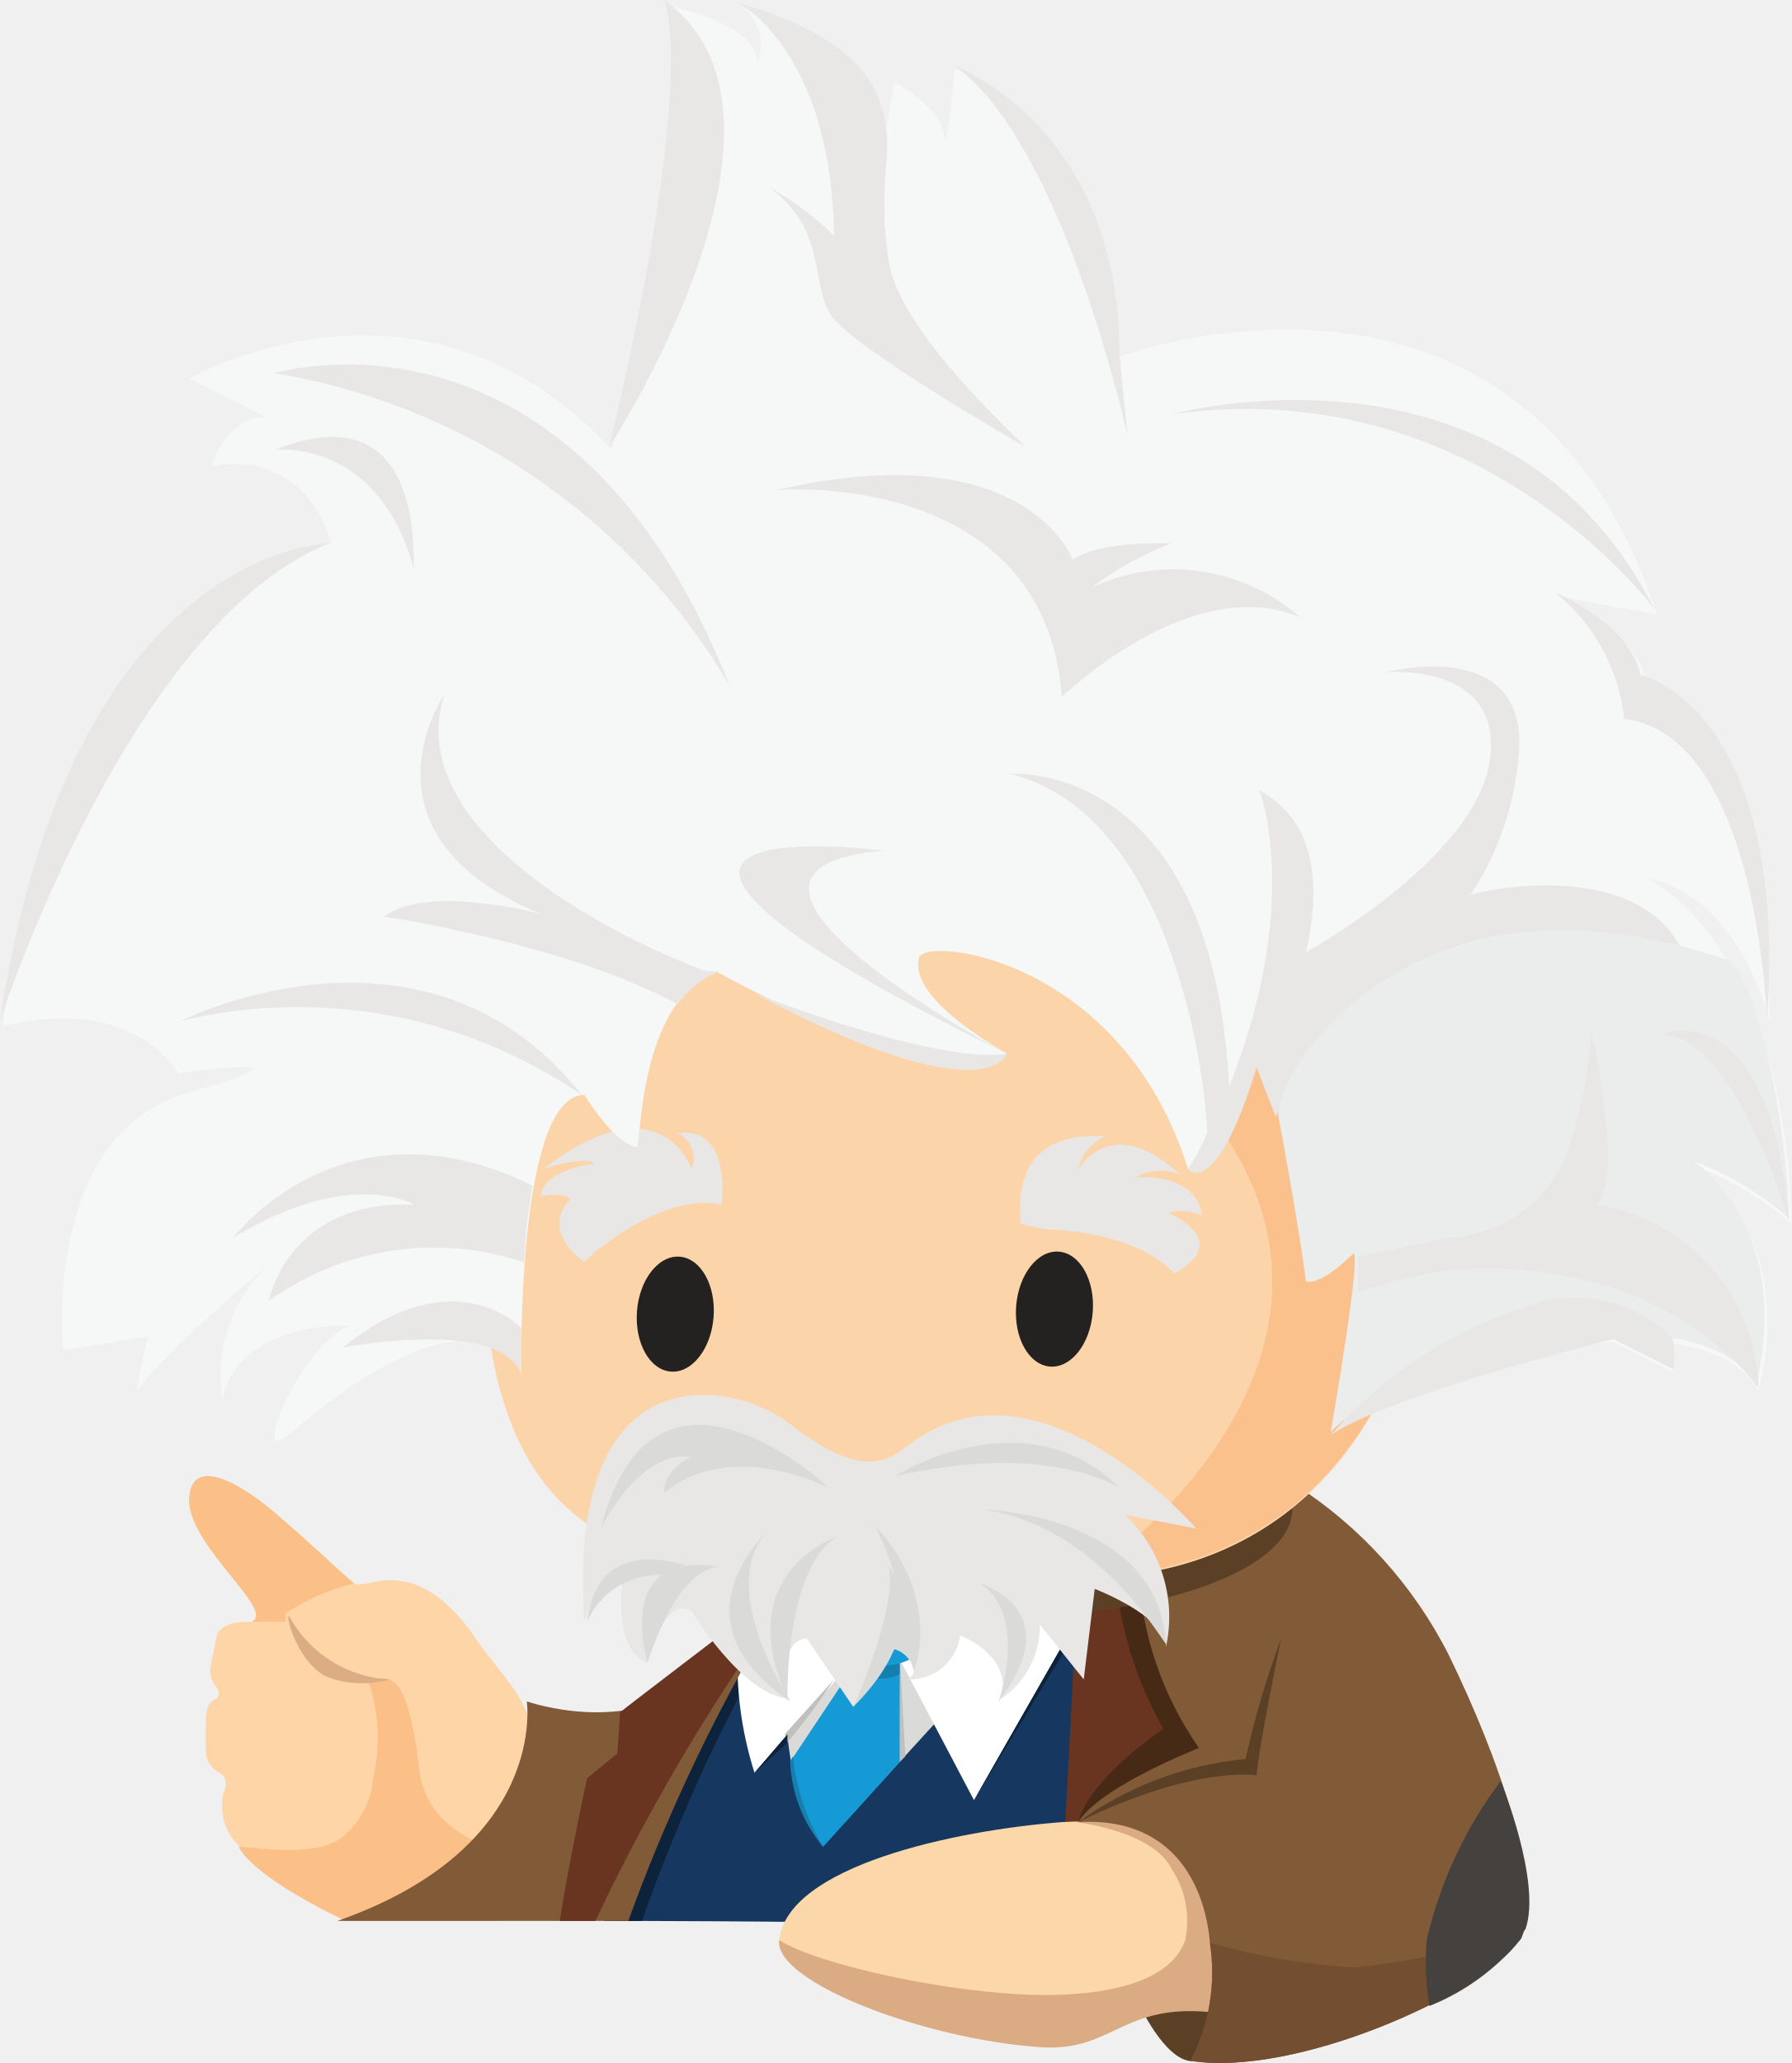
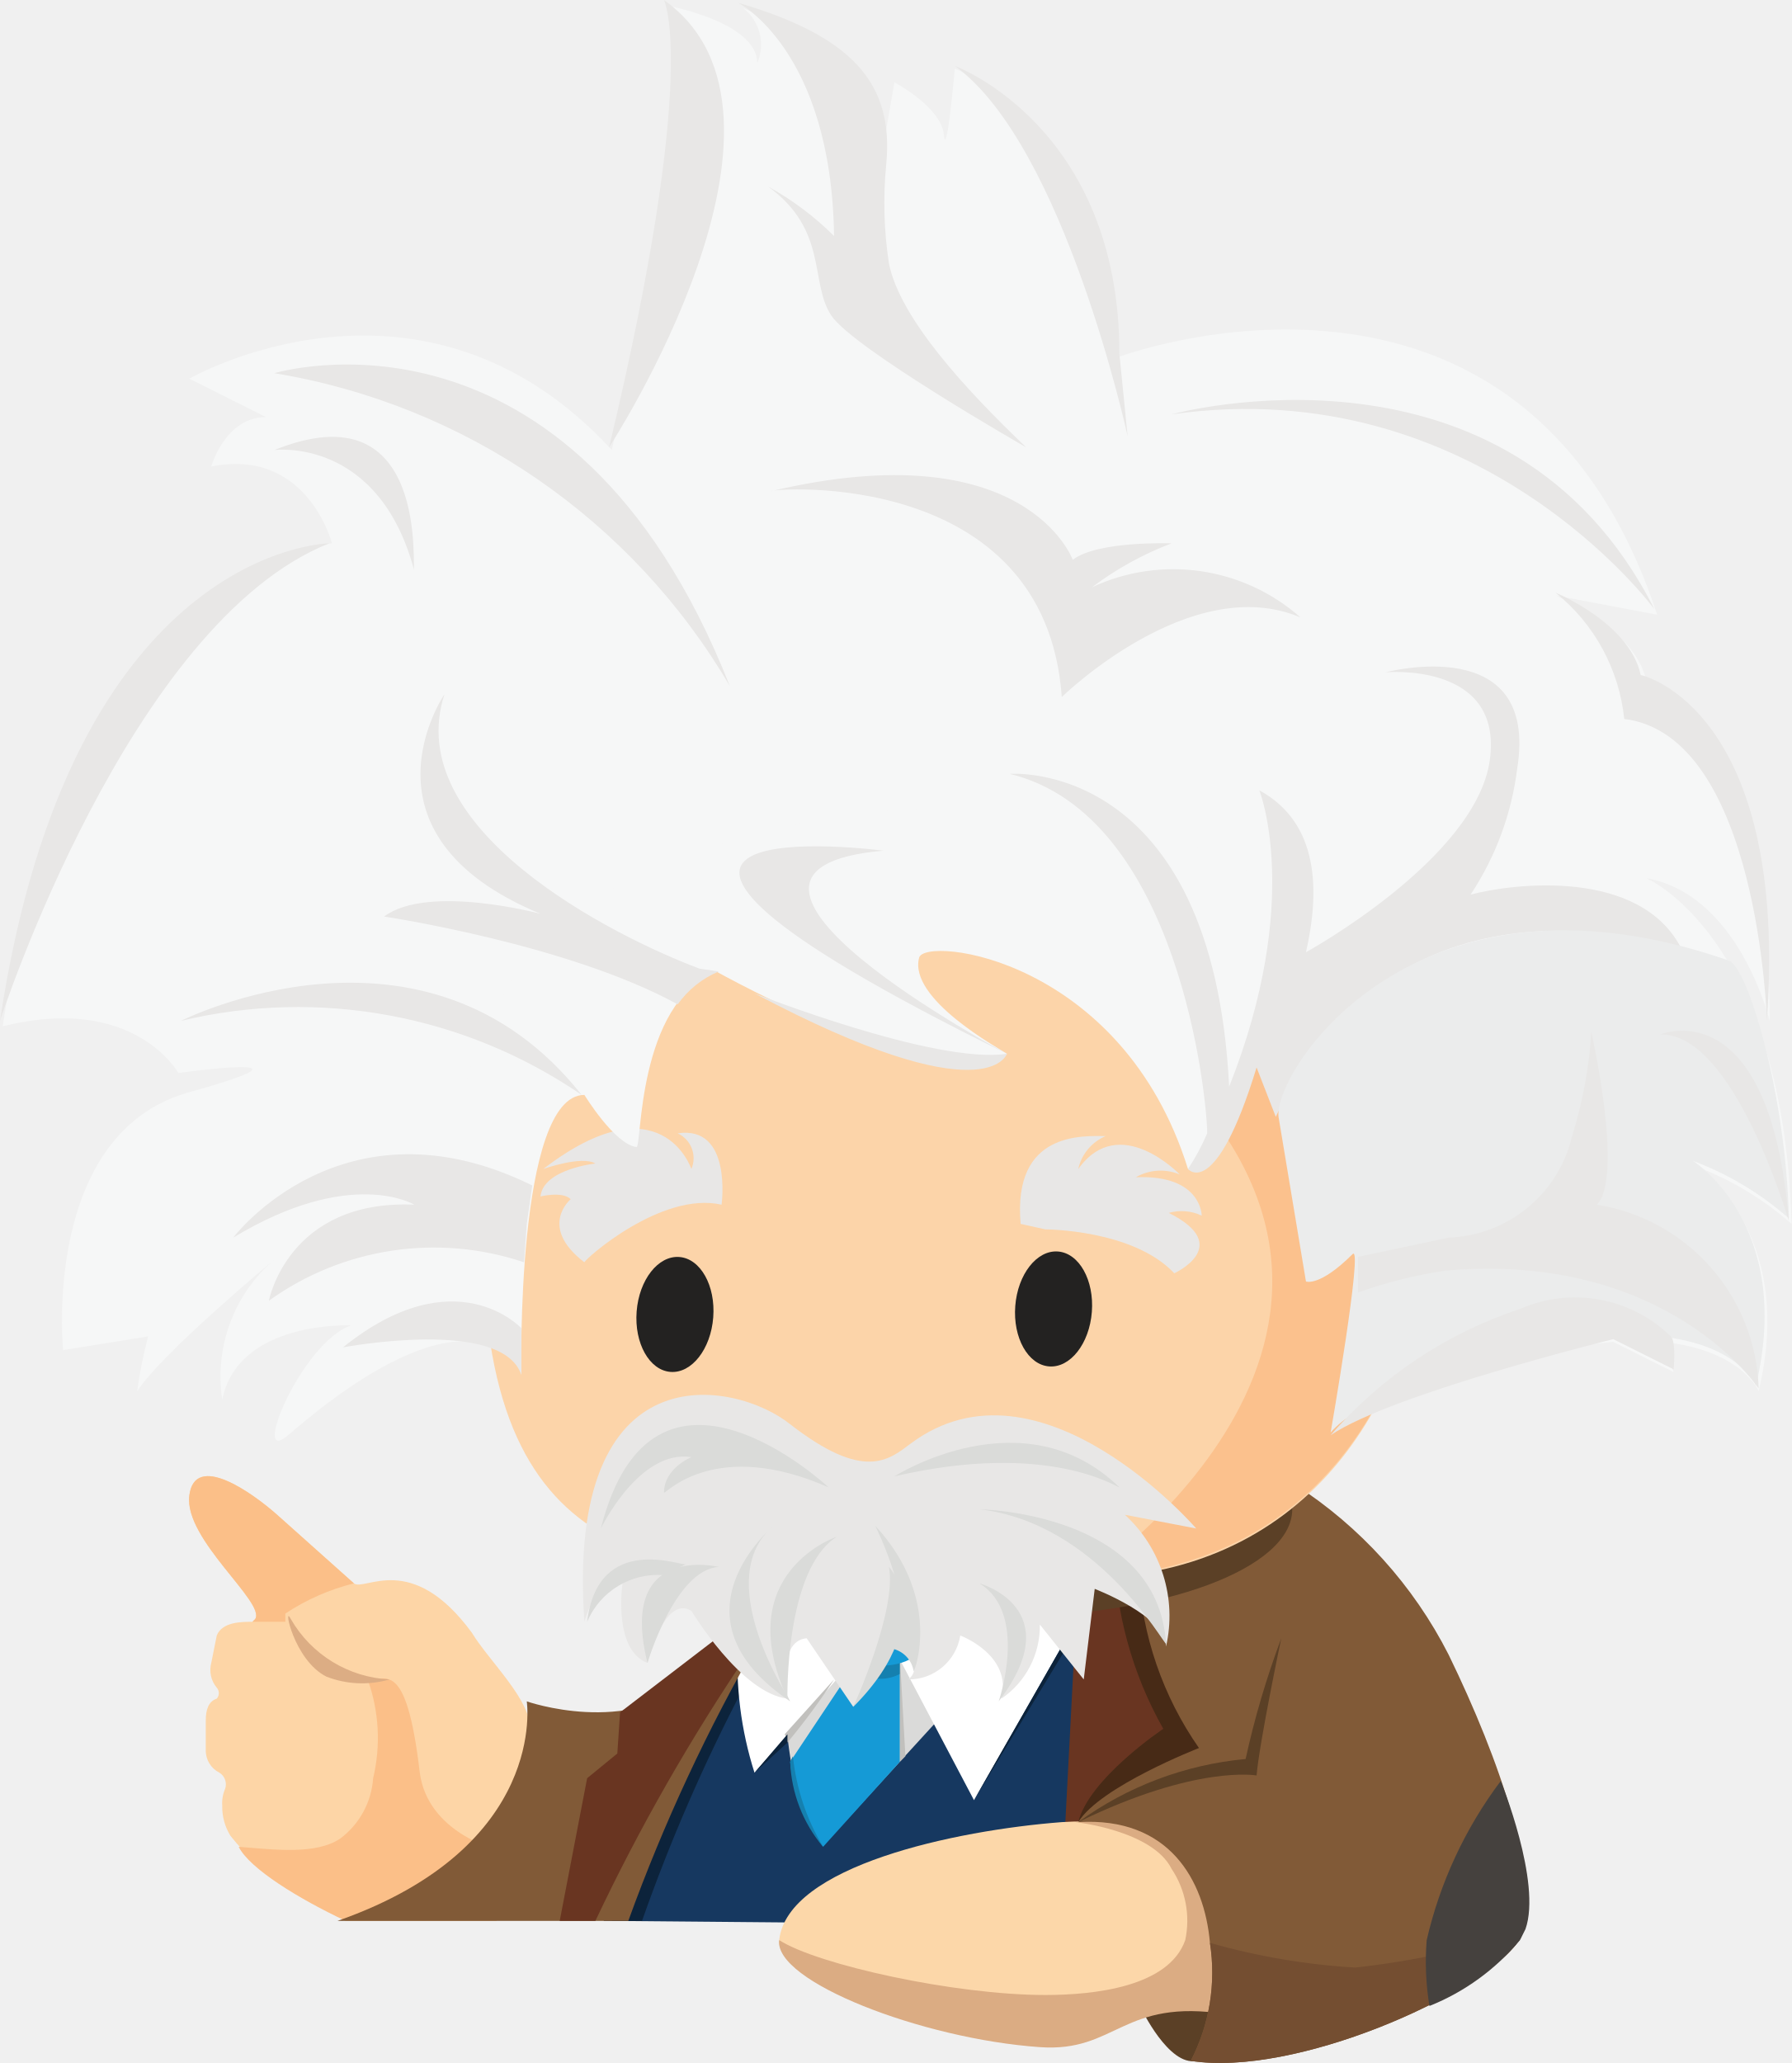
<svg xmlns="http://www.w3.org/2000/svg" viewBox="0 0 65.3 75.178">
-   <path d="m15.5 70c1.4-.6 2.6-2.3 3.4-5.4a9.363 9.363 0 0 0 .4-1.6c.1-1-1.5-2.5-2.1-3.5-2.2-3-3.9-1.5-4.3-1.8-.7-.6-1.4-1.3-2.8-2.5-.9-.8-3-2.3-3.2-.7s2.8 3.9 2.4 4.5l-.1.1c-.4 0-1.1 0-1.3.5l-.2 1a.959.959 0 0 0 .2.9.304.304 0 0 1 0 .4c-.3.1-.4.4-.4.8v1.1a.891.891 0 0 0 .5.8.481.481 0 0 1 .2.6 1.268 1.268 0 0 0 -.1.6 2.016 2.016 0 0 0 .3 1.1 8.943 8.943 0 0 0 4.4 3" fill="#fdd5a6" />
-   <path d="m12.9 57.7c-.7-.6-1.4-1.3-2.8-2.5-.9-.8-3-2.3-3.2-.7s2.8 3.9 2.4 4.5l-.1.1h1.2v-.3a7.956 7.956 0 0 1 2.5-1.1zm5.2 12.3a5.704 5.704 0 0 0 0-2.6s-2.5-.6-2.8-2.8c-.5-4.3-1.3-3.3-1.9-3.4a6.282 6.282 0 0 1 .2 3.6 3.048 3.048 0 0 1 -1.2 2.2c-.9.6-2.4.4-3.7.3.4.8 2.2 1.9 3.9 2.7" fill="#fbbf88" />
-   <path d="m21.1 70 2-4.6s3.5-4.9 2.2-4.2c-2.4 2.1-6.1.8-6.1.8s.8 5.3-6.9 8" fill="#815a37" />
-   <path d="m10.6 59c-.3-.6.1 1.5 1.3 2.1a3.63 3.63 0 0 0 2.3.1 4.387 4.387 0 0 1 -3.6-2.2z" fill="#dcad84" />
-   <path d="m39.1 70.8c.3-5.9.4-12.1.4-12.1l-12.4 2a40.99 40.99 0 0 0 -4.8 9.3s6 0 11.2.1z" fill="#163860" />
-   <path d="m22 70 3.2-6.9 1.6-2.3.3.7a64.23 64.23 0 0 0 -3.7 8.5m8.2-3.2-.1.2zm.5-.5-.2.2zm-1.5 1.6-.1.1zm4-4-.2.1zm-1.6 1.4-.1.2zm-.4.5-.2.2zm-3.9.9.1.2zm.4.6.1.2zm-.5-.9.1.2zm.3.6.1.2zm-.7-1.6.1.2zm-.2-.3.1.2zm-.1-.3.1.2zm.4 1 .1.2zm.1.3.1.2z" fill="#0c233b" />
-   <path d="m34.9 61.9-4.3 4.7-1.7-2s-.7-3.5 0-5.2l.4-.8 5.9.7z" fill="#dadad9" />
-   <path d="m38.3 56.2h1.8l-.2 1.7-4.4 7.7-2.9-5.5-.7-.5-4.4 5a13.211 13.211 0 0 1 -.6-4.8c.1-1 0-1.8.7-2.2.1 0 6.4 4.2 10.7-1.4z" fill="#fff" />
-   <path d="m31.4 60.3-2.6 3.9a5.949 5.949 0 0 0 1.2 3.1s2-2.2 2.8-3.1v-3.9z" fill="#159ad6" />
-   <path d="m31.1 60.8a1.514 1.514 0 0 0 1.7.2v-.5l-1.4-.1z" fill="#1580af" />
-   <path d="m21.1 70c1.2-3.5 3.6-8.8 6-11.2l.6.9a64.315 64.315 0 0 0 -4.8 10.3z" fill="#815a37" />
-   <path d="m32.8 60.4.2 3.6-.2.2z" fill="#c1c0bd" />
-   <path d="m40 55.9s7-2 7.3-1.8a67.329 67.329 0 0 0 3 16.7h-11.5c.5-6.9 1.2-14.9 1.2-14.9z" fill="#815a37" />
-   <path d="m40 57.5 1.5-.2a12.307 12.307 0 0 0 2.2 6.4s-3.6 1.4-4.4 2.7l3.4-.4a36.109 36.109 0 0 1 -1.7 4.6h-2.1z" fill="#472a16" />
-   <path d="m39.3 57.4 1.3-1a13.896 13.896 0 0 0 1.8 6.6s-2.7 1.8-3.1 3.4l3.8-.6a47.393 47.393 0 0 0 -2.6 5h-1.9z" fill="#693521" />
-   <path d="m28.7 63.5a25.142 25.142 0 0 0 1.7-2.3l-1.8 2a.774.774 0 0 1 .1.3z" fill="#c1c0bd" />
-   <path d="m39.2 59.5-3.7 6.1 3.6-6.3z" fill="#0c233b" />
-   <path d="m28.8 64.2.1-.2a8.065 8.065 0 0 0 1.1 3.3 5.135 5.135 0 0 1 -1.2-3.1z" fill="#1580af" />
-   <path d="m28.7 63.5c-.3.3-.9.8-1.2 1.1l1.2-1.4z" fill="#0c233b" />
-   <path d="m33.7 59.7c0 .6-.7 1-1.6 1s-1.6-.5-1.6-1c0-.9.7-1 1.6-1s1.6.1 1.6 1z" fill="#159ad6" />
-   <path d="m43.6 75.1c-1 .2-2-1.9-2-1.9l2.7-1.2c.1 0 .3 2.9-.7 3.1z" fill="#5b4026" />
-   <path d="m38.7 66.4c-3.9.3-10 1.6-10.3 4.3-.2 2.7 14.8 2 14.8 2a11.697 11.697 0 0 0 .5-2c.1-1.9-.5-4.6-5-4.3z" fill="#fcd7a9" />
-   <path d="m39.2 66.4s2.8.3 3.5 1.7a3.441 3.441 0 0 1 .5 2.6c-.6 1.7-3.3 2-5.1 2-3.3 0-8.3-1.1-9.7-2-.2 1.5 5.2 3.6 9.5 3.9 2.8.2 3-1.8 6.8-1.2a8.423 8.423 0 0 0 .4-2.7c-.1-2.1-1.1-4.8-5.9-4.3z" fill="#dbac83" />
-   <path d="m44.1 70.8a7.046 7.046 0 0 1 -.7 4.3c3.8.6 10.5-2.4 11.9-4.3a.758.758 0 0 0 .2-.4c.6-2-.8-6.2-2.7-10.1a15.93 15.93 0 0 0 -5.6-6.2l-1.7 10.6c-5 .6-6.2 1.7-6.2 1.7 3.3-.2 4.6 2.1 4.8 4.4z" fill="#815a37" />
-   <path d="m46.7 59.7s-.8 3.8-.9 5c0 0-2.2-.4-6.5 1.7a12.324 12.324 0 0 1 6.1-2.3 31.914 31.914 0 0 1 1.3-4.4z" fill="#5b4026" />
-   <path d="m38.3 54.2.2 2.4a7.516 7.516 0 0 1 -6.7 3.4c-1.8-.1-4.2-.8-4.4-1.8a4.875 4.875 0 0 1 0-2.4z" fill="#fdd5a6" />
-   <path d="m37.6 57.7a19.459 19.459 0 0 1 -10.7-.1l.1-1.5 10.8-1.6z" fill="#cdad87" />
-   <ellipse cx="36.6" cy="55" fill="#5b4026" rx="10.5" ry="3.9" />
-   <path d="m19.1 50.1c-2.1-3.3-7.2 1-8.6 2.2s.5-3.4 2.3-4c0 0-4.1-.2-4.7 2.7a5.562 5.562 0 0 1 1.9-5.1s-4.1 3.4-5 4.8a15.75 15.75 0 0 1 .4-2l-3.1.5s-.8-7.9 4.6-9.4-.4-.7-.4-.7-1.6-2.9-6.4-1.7c0 0 2.1-16.4 12-17.6 0 0-.9-3.5-4.4-2.8 0 0 .5-1.8 2-1.8l-2.8-1.4s8.5-4.9 15.4 2.6c0 0 2.4-11 2.4-12.4s.1-3-.4-3.8c0 0 3.3.6 3.3 2.1a1.71 1.71 0 0 0 -.5-2s5.6 2.3 5.1 5l.4-2.3s1.7.9 1.8 1.9.4-2.4.4-2.4 5.7 2.2 6 10.5c0 0 14.7-5.5 19.6 9.4l-3.7-.7s2.9 1.2 3.3 3.1c0 0 4.5 1.2 4.5 12.4 0 0-1.1-4.6-4.5-5.2 0 0 5 2.1 5.3 12.6a11.258 11.258 0 0 0 -3.5-2.1s3.7 2.3 2.3 8.2c0 0-.6-1.5-3.5-1.8l.4 1.1-2.2-1.1s-7.1.6-8.9 2.7c0 0-.3-2.8-2.5-1.4z" fill="#f6f7f7" />
-   <path d="m51.9 45.2c-.5 6.2-4.6 12.6-13.1 12.3-1.8 0-3.5.4-5.4.3-7.5-.6-14.8.4-15.7-10.3 0-.2-.1-.3-.2-.5a11.414 11.414 0 0 1 -.6-4.5c.6-7.7 9.3-13.5 19-12.7a23.008 23.008 0 0 1 5.1 1c6.9 2.3 11.4 8.1 10.9 14.4z" fill="#fcd4a9" />
-   <path d="m28.3 30.5a21.667 21.667 0 0 1 7.6-.8 23.008 23.008 0 0 1 5.1 1c7 2.4 11.5 8.2 11 14.4-.2 2.8-2.2 12-12.4 12.4 0 0 13.8-9.3 2-19.5a43.831 43.831 0 0 0 -13.3-7.5z" fill="#fbc18d" />
-   <path d="m26.3 43.9s.4-2.9-1.6-2.6a.992.992 0 0 1 .5 1.3s-1.1-3.3-5.4 0c0 0 1.4-.5 1.9-.2 0 0-1.9.2-2 1.2 0 0 .8-.2 1.1.1 0 0-1.2 1 .5 2.3 0-.1 2.8-2.6 5-2.1z" fill="#e8e7e6" />
+   <style>.a{fill:#0c233b}.b{fill:#1580af}.c{fill:#159ad6}.d{fill:#5b4026}.e{fill:#693521}.f{fill:#815a37}.g{fill:#c1c0bd}.h{fill:#e8e7e6}.i{fill:#f6f7f7}.j{fill:#fdd5a6}</style>
+   <path d="M15.5 70c1.4-.6 2.6-2.3 3.4-5.4a9.4 9.4 0 0 0 .4-1.6c.1-1-1.5-2.5-2.1-3.5-2.2-3-3.9-1.5-4.3-1.8l-2.8-2.5c-.9-.8-3-2.3-3.2-.7s2.8 3.9 2.4 4.5l-.1.1c-.4 0-1.1 0-1.3.5l-.2 1a1 1 0 0 0 .2.9.3.3 0 0 1 0 .4c-.3.1-.4.4-.4.8v1.1a.9.9 0 0 0 .5.8.5.5 0 0 1 .2.6 1.3 1.3 0 0 0-.1.6 2 2 0 0 0 .3 1.1 9 9 0 0 0 4.4 3" class="j" />
+   <path fill="#fbbf88" d="M12.9 57.7l-2.8-2.5c-.9-.8-3-2.3-3.2-.7s2.8 3.9 2.4 4.5l-.1.1h1.2v-.3a8 8 0 0 1 2.5-1.1zM18.1 70a5.7 5.7 0 0 0 0-2.6s-2.5-.6-2.8-2.8c-.5-4.3-1.3-3.3-1.9-3.4a6.3 6.3 0 0 1 .2 3.6 3 3 0 0 1-1.2 2.2c-.9.6-2.4.4-3.7.3.4.8 2.2 1.9 3.9 2.7" />
+   <path d="M21.1 70l2-4.6s3.5-4.9 2.2-4.2c-2.4 2.1-6.1.8-6.1.8s.8 5.3-6.9 8" class="f" />
+   <path fill="#dcad84" d="M10.6 59c-.3-.6.1 1.5 1.3 2.1a3.6 3.6 0 0 0 2.3.1 4.4 4.4 0 0 1-3.6-2.2z" />
+   <path fill="#163860" d="M39.1 70.8c.3-5.9.4-12.1.4-12.1l-12.4 2a41 41 0 0 0-4.8 9.3l11.2.1z" />
+   <path d="M22 70l3.2-6.9 1.6-2.3.3.7a64.2 64.2 0 0 0-3.7 8.5m8.2-3.2l-.1.2zm.5-.5l-.2.2zm-1.5 1.6l-.1.1zm4-4l-.2.1zM33 65.3l-.1.2zm-.4.5l-.2.2zm-3.9.9l.1.2zm.4.6l.1.2zm-.5-.9l.1.2zm.3.6l.1.2zm-.7-1.6l.1.2zm-.2-.3l.1.2zm-.1-.3l.1.2zm.4 1l.1.2zm.1.3l.1.2z" class="a" />
+   <path fill="#dadad9" d="M34.9 61.9l-4.3 4.7-1.7-2s-.7-3.5 0-5.2l.4-.8 5.9.7z" />
+   <path fill="#fff" d="M38.3 56.2h1.8l-.2 1.7-4.4 7.7-2.9-5.5-.7-.5-4.4 5a13.2 13.2 0 0 1-.6-4.8c.1-1 0-1.8.7-2.2.1 0 6.4 4.2 10.7-1.4z" />
+   <path d="M31.4 60.3l-2.6 3.9a6 6 0 0 0 1.2 3.1l2.8-3.1v-3.9z" class="c" />
+   <path d="M31.1 60.8a1.5 1.5 0 0 0 1.7.2v-.5l-1.4-.1z" class="b" />
+   <path d="M21.1 70c1.2-3.5 3.6-8.8 6-11.2l.6.9A64.3 64.3 0 0 0 22.9 70z" class="f" />
+   <path d="M32.8 60.4L33 64l-.2.2z" class="g" />
+   <path d="M40 55.9s7-2 7.3-1.8a67.3 67.3 0 0 0 3 16.7H38.8L40 55.9z" class="f" />
+   <path fill="#472a16" d="M40 57.5l1.5-.2a12.3 12.3 0 0 0 2.2 6.4s-3.6 1.4-4.4 2.7l3.4-.4a36.1 36.1 0 0 1-1.7 4.6h-2.1z" />
+   <path d="M39.3 57.4l1.3-1a13.9 13.9 0 0 0 1.8 6.6s-2.7 1.8-3.1 3.4l3.8-.6a47.4 47.4 0 0 0-2.6 5h-1.9z" class="e" />
+   <path d="M28.7 63.5a25.1 25.1 0 0 0 1.7-2.3l-1.8 2a.8.8 0 0 1 .1.3z" class="g" />
+   <path d="M39.2 59.5l-3.7 6.1 3.6-6.3z" class="a" />
+   <path d="M28.8 64.2l.1-.2a8 8 0 0 0 1.1 3.3 5.1 5.1 0 0 1-1.2-3.1z" class="b" />
+   <path d="M28.7 63.5l-1.2 1.1 1.2-1.4z" class="a" />
+   <path d="M33.7 59.7c0 .6-.7 1-1.6 1s-1.6-.5-1.6-1c0-.9.7-1 1.6-1s1.6.1 1.6 1z" class="c" />
+   <path d="M43.6 75.1c-1 .2-2-1.9-2-1.9l2.7-1.2c.1 0 .3 2.9-.7 3.1z" class="d" />
+   <path fill="#fcd7a9" d="M38.7 66.4c-3.9.3-10 1.6-10.3 4.3-.2 2.7 14.8 2 14.8 2a11.7 11.7 0 0 0 .5-2c.1-1.9-.5-4.6-5-4.3z" />
+   <path fill="#dbac83" d="M39.2 66.4s2.8.3 3.5 1.7a3.4 3.4 0 0 1 .5 2.6c-.6 1.7-3.3 2-5.1 2-3.3 0-8.3-1.1-9.7-2-.2 1.5 5.2 3.6 9.5 3.9 2.8.2 3-1.8 6.8-1.2a8.4 8.4 0 0 0 .4-2.7c-.1-2.1-1.1-4.8-5.9-4.3z" />
+   <path d="M44.1 70.8a7 7 0 0 1-.7 4.3c3.8.6 10.5-2.4 11.9-4.3a.8.8 0 0 0 .2-.4c.6-2-.8-6.2-2.7-10.1a16 16 0 0 0-5.6-6.2l-1.7 10.6c-5 .6-6.2 1.7-6.2 1.7 3.3-.2 4.6 2.1 4.8 4.4z" class="f" />
+   <path d="M46.7 59.7s-.8 3.8-.9 5c0 0-2.2-.4-6.5 1.7a12.3 12.3 0 0 1 6.1-2.3 32 32 0 0 1 1.3-4.4z" class="d" />
+   <path d="M38.3 54.2l.2 2.4a7.5 7.5 0 0 1-6.7 3.4c-1.8-.1-4.2-.8-4.4-1.8a4.9 4.9 0 0 1 0-2.4z" class="j" />
+   <path fill="#cdad87" d="M37.6 57.7a19.5 19.5 0 0 1-10.7-.1l.1-1.5 10.8-1.6z" />
+   <ellipse cx="36.6" cy="55" class="d" rx="10.5" ry="3.9" />
+   <path d="M19.1 50.1c-2.1-3.3-7.2 1-8.6 2.2s.5-3.4 2.3-4c0 0-4.1-.2-4.7 2.7a5.6 5.6 0 0 1 1.9-5.1s-4.1 3.4-5 4.8a15.7 15.7 0 0 1 .4-2l-3.1.5s-.8-7.9 4.6-9.4-.4-.7-.4-.7-1.6-2.9-6.4-1.7c0 0 2.1-16.4 12-17.6 0 0-.9-3.5-4.4-2.8 0 0 .5-1.8 2-1.8l-2.8-1.4s8.5-4.9 15.4 2.6c0 0 2.4-11 2.4-12.4s.1-3-.4-3.8c0 0 3.3.6 3.3 2.1a1.7 1.7 0 0 0-.5-2s5.6 2.3 5.1 5l.4-2.3s1.7.9 1.8 1.9.4-2.4.4-2.4 5.7 2.2 6 10.5c0 0 14.7-5.5 19.6 9.4l-3.7-.7s2.9 1.2 3.3 3.1c0 0 4.5 1.2 4.5 12.4 0 0-1.1-4.6-4.5-5.2 0 0 5 2.1 5.3 12.6a11.3 11.3 0 0 0-3.5-2.1s3.7 2.3 2.3 8.2c0 0-.6-1.5-3.5-1.8L61 50l-2.2-1.1s-7.1.6-8.9 2.7c0 0-.3-2.8-2.5-1.4z" class="i" />
+   <path fill="#fcd4a9" d="M51.9 45.2c-.5 6.2-4.6 12.6-13.1 12.3-1.8 0-3.5.4-5.4.3-7.5-.6-14.8.4-15.7-10.3l-.2-.5a11.4 11.4 0 0 1-.6-4.5c.6-7.7 9.3-13.5 19-12.7a23 23 0 0 1 5.1 1c6.9 2.3 11.4 8.1 10.9 14.4z" />
+   <path fill="#fbc18d" d="M28.3 30.5a21.7 21.7 0 0 1 7.6-.8 23 23 0 0 1 5.1 1c7 2.4 11.5 8.2 11 14.4-.2 2.8-2.2 12-12.4 12.4 0 0 13.8-9.3 2-19.5a43.8 43.8 0 0 0-13.3-7.5z" />
+   <path d="M26.3 43.9s.4-2.9-1.6-2.6a1 1 0 0 1 .5 1.3s-1.1-3.3-5.4 0c0 0 1.4-.5 1.9-.2 0 0-1.9.2-2 1.2 0 0 .8-.2 1.1.1 0 0-1.2 1 .5 2.3 0-.1 2.8-2.6 5-2.1z" class="h" />
  <g fill="#232221">
-     <ellipse cx="24.613" cy="47.889" rx="2.1" ry="1.4" transform="matrix(.07619487 -.9970929 .9970929 .07619487 -25.01271 68.78133)" />
-     <ellipse cx="38.433" cy="47.705" rx="2.1" ry="1.4" transform="matrix(.07619487 -.9970929 .9970929 .07619487 -12.06234 82.39142)" />
+     <ellipse cx="24.6" cy="47.9" rx="2.1" ry="1.4" transform="rotate(-85.6 24.6 47.9)" />
+     <ellipse cx="38.4" cy="47.7" rx="2.1" ry="1.4" transform="rotate(-85.6 38.4 47.7)" />
  </g>
-   <path d="m38.1 44.8s3.2 0 4.7 1.6c0 0 2.2-1-.2-2.2a1.672 1.672 0 0 1 1.2.1s0-1.5-2.4-1.4a1.81 1.81 0 0 1 1.6-.1s-2.2-2.3-3.7-.2a1.722 1.722 0 0 1 1-1.2c-.8 0-3.4-.2-3.1 3.2z" fill="#e8e7e6" />
-   <path d="m44.1 70.8a7.046 7.046 0 0 1 -.7 4.3c3.8.6 10.5-2.4 11.9-4.3a.758.758 0 0 0 .2-.4 31.546 31.546 0 0 1 -6.1 1.3 24.5 24.5 0 0 1 -5.3-.9z" fill="#744e31" />
-   <path d="m21.7 70a72.956 72.956 0 0 1 5.6-9.8.967.967 0 0 0 0-1.4s-4.6 3.5-4.7 3.6l-.1 1.5-1.1.9s-.6 2.7-1 5.2" fill="#693521" />
-   <path d="m28.8 51.9c-2-1.6-8.2-2.8-7.5 7.2 0 0 .4-1.6 1.4-1.5 0 0-.4 2.5.9 3 0 0 .6-2.5 1.6-1.9 0 0 1.8 3 3.5 3.2 0 0-.4-2.1.7-2.2l1.7 2.5 1.6-2.8s1.1 1.3.4 1.8a1.858 1.858 0 0 0 1.9-1.6s1.9.7 1.5 2.3a3.189 3.189 0 0 0 1.4-2.7l1.6 2 .4-3.3s2.6 1 2.6 2.1a5.09 5.09 0 0 0 -1.5-4.8l2.6.5s-5.7-6.6-10.4-3.1c-.8.6-1.7 1.4-4.4-.7z" fill="#e8e7e6" />
+   <path d="M38.1 44.8s3.2 0 4.7 1.6c0 0 2.2-1-.2-2.2a1.7 1.7 0 0 1 1.2.1s0-1.5-2.4-1.4a1.8 1.8 0 0 1 1.6-.1s-2.2-2.3-3.7-.2a1.7 1.7 0 0 1 1-1.2c-.8 0-3.4-.2-3.1 3.2z" class="h" />
+   <path fill="#744e31" d="M44.1 70.8a7 7 0 0 1-.7 4.3c3.8.6 10.5-2.4 11.9-4.3a.8.8 0 0 0 .2-.4 31.5 31.5 0 0 1-6.1 1.3 24.5 24.5 0 0 1-5.3-.9z" />
+   <path d="M21.7 70a73 73 0 0 1 5.6-9.8 1 1 0 0 0 0-1.4l-4.7 3.6-.1 1.5-1.1.9-1 5.2" class="e" />
+   <path d="M28.8 51.9c-2-1.6-8.2-2.8-7.5 7.2 0 0 .4-1.6 1.4-1.5 0 0-.4 2.5.9 3 0 0 .6-2.5 1.6-1.9 0 0 1.8 3 3.5 3.2 0 0-.4-2.1.7-2.2l1.7 2.5 1.6-2.8s1.1 1.3.4 1.8a1.9 1.9 0 0 0 1.9-1.6s1.9.7 1.5 2.3a3.2 3.2 0 0 0 1.4-2.7l1.6 2 .4-3.3s2.6 1 2.6 2.1a5 5 0 0 0-1.5-4.8l2.6.5s-5.7-6.6-10.4-3.1c-.8.6-1.7 1.4-4.4-.7z" class="h" />
  <g fill="#dadbd9">
-     <path d="m35.7 55s6.5.1 6.8 4.9c-.1 0-2.5-4.4-6.8-4.9zm-7 6.9s-.1-4.7 1.8-5.9c0 0-3.9 1.3-1.8 5.9zm7.7.1s1.1-3.2-.7-4.3c0 0 3.3.9.7 4.3zm-5.3.2s1.6-3.5 1.3-5.1a2.22 2.22 0 0 1 .5 1.1c.1.9-.1 2.3-1.8 4z" />
-     <path d="m31.9 55.6s1.6 3.2.6 4l.1.5a.969.969 0 0 1 .7.8c0 .1 1.1-2.6-1.4-5.3zm-3.2 6.2s-2.8-4.3-.5-6.2c0 0-4 3.3.6 6.4m-5.2-1.4s1-3.4 2.6-3.5c0 0-3.7-.9-2.6 3.5z" />
-     <path d="m21.4 59.1a2.835 2.835 0 0 1 2.8-1.7l.8-.4c-.1.1-3.2-1.2-3.6 2.1zm8.8-4.9s-6.4-6-8.3 1.5c0 0 1.4-2.9 3.3-2.6 0 0-1 .4-1 1.3.1 0 1.9-2 6-.2zm2.4-.4s4.7-3 8.2.4c-.1 0-2.6-1.7-8.2-.4z" />
+     <path d="M35.7 55s6.5.1 6.8 4.9c-.1 0-2.5-4.4-6.8-4.9zm-7 6.9s-.1-4.7 1.8-5.9c0 0-3.9 1.3-1.8 5.9zm7.7.1s1.1-3.2-.7-4.3c0 0 3.3.9.7 4.3zm-5.3.2s1.6-3.5 1.3-5.1a2.2 2.2 0 0 1 .5 1.1c.1.9-.1 2.3-1.8 4z" />
+     <path d="M31.9 55.6s1.6 3.2.6 4l.1.5a1 1 0 0 1 .7.8c0 .1 1.1-2.6-1.4-5.3zm-3.2 6.2s-2.8-4.3-.5-6.2c0 0-4 3.3.6 6.4m-5.2-1.4s1-3.4 2.6-3.5c0 0-3.7-.9-2.6 3.5z" />
+     <path d="M21.4 59.1a2.8 2.8 0 0 1 2.8-1.7l.8-.4c-.1.1-3.2-1.2-3.6 2.1zm8.8-4.9s-6.4-6-8.3 1.5c0 0 1.4-2.9 3.3-2.6 0 0-1 .4-1 1.3.1 0 1.9-2 6-.2zm2.4-.4s4.7-3 8.2.4c-.1 0-2.6-1.7-8.2-.4z" />
  </g>
-   <path d="m19 50.1s-.2-10.2 2.3-10.2c0 0 1.1 1.8 1.9 1.9.2 0 0-5.2 2.9-6.4 0 0 9.2 5.1 10.6 3-.3-.2-3.6-2-3.2-3.5.2-.8 7.4 0 9.8 7.7.5.4 1.7-1.1 2.2-3.1.8-3.7 2.1 6.9 2.1 7.1s1-.2 1.8-1.1-.4 5.7-.7 6.4c1.8-1.2 3.1-1.2 3.8-6.4.6-4.7-2.9-11-6.8-13.6-3.2-2.1-10.5-3.8-19.6-1.1-10.9 3.2-9.5 12.7-9.4 14.2.2 2.6 2.2 4.3 2.3 5.1z" fill="#f6f7f7" />
-   <g fill="#e8e7e6">
-     <path d="m19 48.4s-2.4-2.6-6.5.7c0 0 5.8-1.1 6.5 1zm-10.5-3.3c4.3-2.6 6.6-1.2 6.6-1.2-4.6-.2-5.3 3.5-5.3 3.5a10.31 10.31 0 0 1 9.3-1.4l.1-1.4.2-1.4c-6.9-3.4-10.9 1.9-10.9 1.9zm-1.9-7.9s8.9-4.5 14.6 2.7a18.301 18.301 0 0 0 -14.6-2.7zm36.1-22.1s12.3-3.4 17.6 7.1c0 0-6.4-8.7-17.6-7.1zm21.7 22.1s-.3-10.4-5.2-11a6.84 6.84 0 0 0 -2.5-4.6s2.7 1.1 3.1 3c.1 0 5.4 1.3 4.6 12.6zm-23.3-21.3s-2.3-10.6-6.3-13.5c0 0 6 2.2 6 10.5zm-31.1-2.3s10.8-3.3 16.6 11.4a23.69 23.69 0 0 0 -16.6-11.4z" />
-     <path d="m10 16.4s3.8-.5 5.1 4.4c-.1 0 .6-6.7-5.1-4.4zm-10 20.8s4.7-14.5 12-17.4c0 0-9.4.1-12 17.4zm25.5-1.9c-3.2-1.2-10.9-5.1-9.3-10 0 0-3.5 5.1 3.5 8 0 0-4.1-1.1-5.7.1 0 0 6.7 1 10.7 3.2a3.491 3.491 0 0 1 1.5-1.2c-.1 0-.6 0-.7-.1zm11.2 3.1s-12.6-6.7-4.5-7.4c0 0-14.4-1.9 4.5 7.4zm0 0s-.7 2.3-9.2-2.2c0 0 6.6 2.6 9.2 2.2zm-12.5-38.4s1.3 2.5-2 16.3c0 0 7.9-12.1 2-16.3zm14.5 25.4s4.7-4.6 8.7-2.9a7.034 7.034 0 0 0 -7.6-1.1 11.815 11.815 0 0 1 2.9-1.6s-2.7-.1-3.6.6c0 0-1.7-4.7-11-2.5 0-.1 10-.9 10.6 7.5zm14.9 7.2a10.682 10.682 0 0 0 1.7-4.6c.8-5-4.8-3.5-4.8-3.5s4.3-.4 3.8 3.2-6.7 7-6.7 7c.5-2.2.5-4.7-1.7-5.9 0 0 1.6 4-1.1 10.8-.6-12-8-11.4-8-11.4 6.2 1.5 7.2 11.9 7.2 13.1a8.265 8.265 0 0 1 -.7 1.3s1 1.2 2.5-3.7l.7 1.8c4.5-9.8 14.8-6.1 14.8-6.1-1.5-3-6.2-2.4-7.7-2zm-16.2-16.3c-2.2-2.1-4.6-4.7-5-6.7a14.473 14.473 0 0 1 -.1-3.6c.3-3-1.3-4.7-5.4-5.9 0 0 3.4 1.7 3.5 8.5a10.766 10.766 0 0 0 -2.4-1.8c2.2 1.6 1.5 3.5 2.3 4.7s7.1 4.8 7.1 4.8z" />
-     <path d="m63 35c.7.2 2.1 4.9 2.2 9.4a11.258 11.258 0 0 0 -3.5-2.1s3.7 2.3 2.3 8.2c0 0-.6-1.5-3.5-1.8l.4 1.1-2.2-1.1s-8.3 1.3-10.2 3.5c0 0 1.2-6.9.8-6.5-1.2 1.2-1.7 1-1.7 1s-.2-1.7-1-6c-.2-1.6 4.9-9.7 16.4-5.7z" fill="#ebecec" />
-     <path d="m55.4 47.7a5.043 5.043 0 0 1 5.5 1c.2.2.1 1.2.1 1.2l-2.2-1.1s-8.1 2-10.3 3.5a15.586 15.586 0 0 1 6.9-4.6z" />
-     <path d="m52.8 45.1a4.803 4.803 0 0 0 4.5-3.7 15.95 15.95 0 0 0 .7-3.8s1.2 5.3.2 6.3a6.962 6.962 0 0 1 5.9 6.7s-3.3-5-11.4-4.3a16.654 16.654 0 0 0 -3.2.8v-1.3zm12.4-.6s-2-6.9-4.7-6.8c0 0 4-1.7 4.7 6.8z" />
+   <path d="M19 50.1s-.2-10.2 2.3-10.2c0 0 1.1 1.8 1.9 1.9.2 0 0-5.2 2.9-6.4 0 0 9.2 5.1 10.6 3-.3-.2-3.6-2-3.2-3.5.2-.8 7.4 0 9.8 7.7.5.4 1.7-1.1 2.2-3.1.8-3.7 2.1 6.9 2.1 7.1s1-.2 1.8-1.1-.4 5.7-.7 6.4c1.8-1.2 3.1-1.2 3.8-6.4.6-4.7-2.9-11-6.8-13.6-3.2-2.1-10.5-3.8-19.6-1.1C15.2 34 16.6 43.5 16.7 45c.2 2.6 2.2 4.3 2.3 5.1z" class="i" />
+   <g class="h">
+     <path d="M19 48.4s-2.4-2.6-6.5.7c0 0 5.8-1.1 6.5 1zM8.5 45.1c4.3-2.6 6.6-1.2 6.6-1.2-4.6-.2-5.3 3.5-5.3 3.5a10.3 10.3 0 0 1 9.3-1.4l.1-1.4.2-1.4c-6.9-3.4-10.9 1.9-10.9 1.9zm-1.9-7.9s8.9-4.5 14.6 2.7a18.3 18.3 0 0 0-14.6-2.7zm36.1-22.1s12.3-3.4 17.6 7.1c0 0-6.4-8.7-17.6-7.1zm21.7 22.1s-.3-10.4-5.2-11a6.8 6.8 0 0 0-2.5-4.6s2.7 1.1 3.1 3c.1 0 5.4 1.3 4.6 12.6zM41.1 15.9S38.8 5.3 34.8 2.4c0 0 6 2.2 6 10.5zM10 13.6S20.8 10.3 26.6 25A23.7 23.7 0 0 0 10 13.6z" />
+     <path d="M10 16.4s3.8-.5 5.1 4.4c-.1 0 .6-6.7-5.1-4.4zM0 37.2s4.7-14.5 12-17.4c0 0-9.4.1-12 17.4zm25.5-1.9c-3.2-1.2-10.9-5.1-9.3-10 0 0-3.5 5.1 3.5 8 0 0-4.1-1.1-5.7.1 0 0 6.7 1 10.7 3.2a3.5 3.5 0 0 1 1.5-1.2l-.7-.1zm11.2 3.1s-12.6-6.7-4.5-7.4c0 0-14.4-1.9 4.5 7.4zm0 0s-.7 2.3-9.2-2.2c0 0 6.6 2.6 9.2 2.2zM24.2 0s1.3 2.5-2 16.3c0 0 7.9-12.1 2-16.3zm14.5 25.4s4.7-4.6 8.7-2.9a7 7 0 0 0-7.6-1.1 11.8 11.8 0 0 1 2.9-1.6s-2.7-.1-3.6.6c0 0-1.7-4.7-11-2.5 0-.1 10-.9 10.6 7.5zm14.9 7.2a10.7 10.7 0 0 0 1.7-4.6c.8-5-4.8-3.5-4.8-3.5s4.3-.4 3.8 3.2-6.7 7-6.7 7c.5-2.2.5-4.7-1.7-5.9 0 0 1.6 4-1.1 10.8-.6-12-8-11.4-8-11.4C43 29.7 44 40.1 44 41.3a8.3 8.3 0 0 1-.7 1.3s1 1.2 2.5-3.7l.7 1.8c4.5-9.8 14.8-6.1 14.8-6.1-1.5-3-6.2-2.4-7.7-2zM37.4 16.3c-2.2-2.1-4.6-4.7-5-6.7a14.5 14.5 0 0 1-.1-3.6c.3-3-1.3-4.7-5.4-5.9 0 0 3.4 1.7 3.5 8.5A10.8 10.8 0 0 0 28 6.8c2.2 1.6 1.5 3.5 2.3 4.7s7.1 4.8 7.1 4.8z" />
+     <path fill="#ebecec" d="M63 35c.7.2 2.1 4.9 2.2 9.4a11.3 11.3 0 0 0-3.5-2.1s3.7 2.3 2.3 8.2c0 0-.6-1.5-3.5-1.8l.4 1.1-2.2-1.1s-8.3 1.3-10.2 3.5c0 0 1.2-6.9.8-6.5-1.2 1.2-1.7 1-1.7 1l-1-6C46.4 39.1 51.5 31 63 35z" />
+     <path d="M55.4 47.7a5 5 0 0 1 5.5 1c.2.2.1 1.2.1 1.2l-2.2-1.1s-8.1 2-10.3 3.5a15.6 15.6 0 0 1 6.9-4.6z" />
+     <path d="M52.8 45.1a4.8 4.8 0 0 0 4.5-3.7 16 16 0 0 0 .7-3.8s1.2 5.3.2 6.3a7 7 0 0 1 5.9 6.7s-3.3-5-11.4-4.3a16.7 16.7 0 0 0-3.2.8v-1.3zm12.4-.6s-2-6.9-4.7-6.8c0 0 4-1.7 4.7 6.8z" />
  </g>
-   <path d="m54.7 64.9a15.427 15.427 0 0 0 -2.7 5.8 9.856 9.856 0 0 0 .1 2.4 8.315 8.315 0 0 0 3.3-2.4c.1-.1.1-.3.2-.4.6-1.7-.9-5.4-.9-5.4z" fill="#45413e" />
+   <path fill="#45413e" d="M54.7 64.9a15.4 15.4 0 0 0-2.7 5.8 9.9 9.9 0 0 0 .1 2.4 8.3 8.3 0 0 0 3.3-2.4l.2-.4c.6-1.7-.9-5.4-.9-5.4z" />
</svg>
